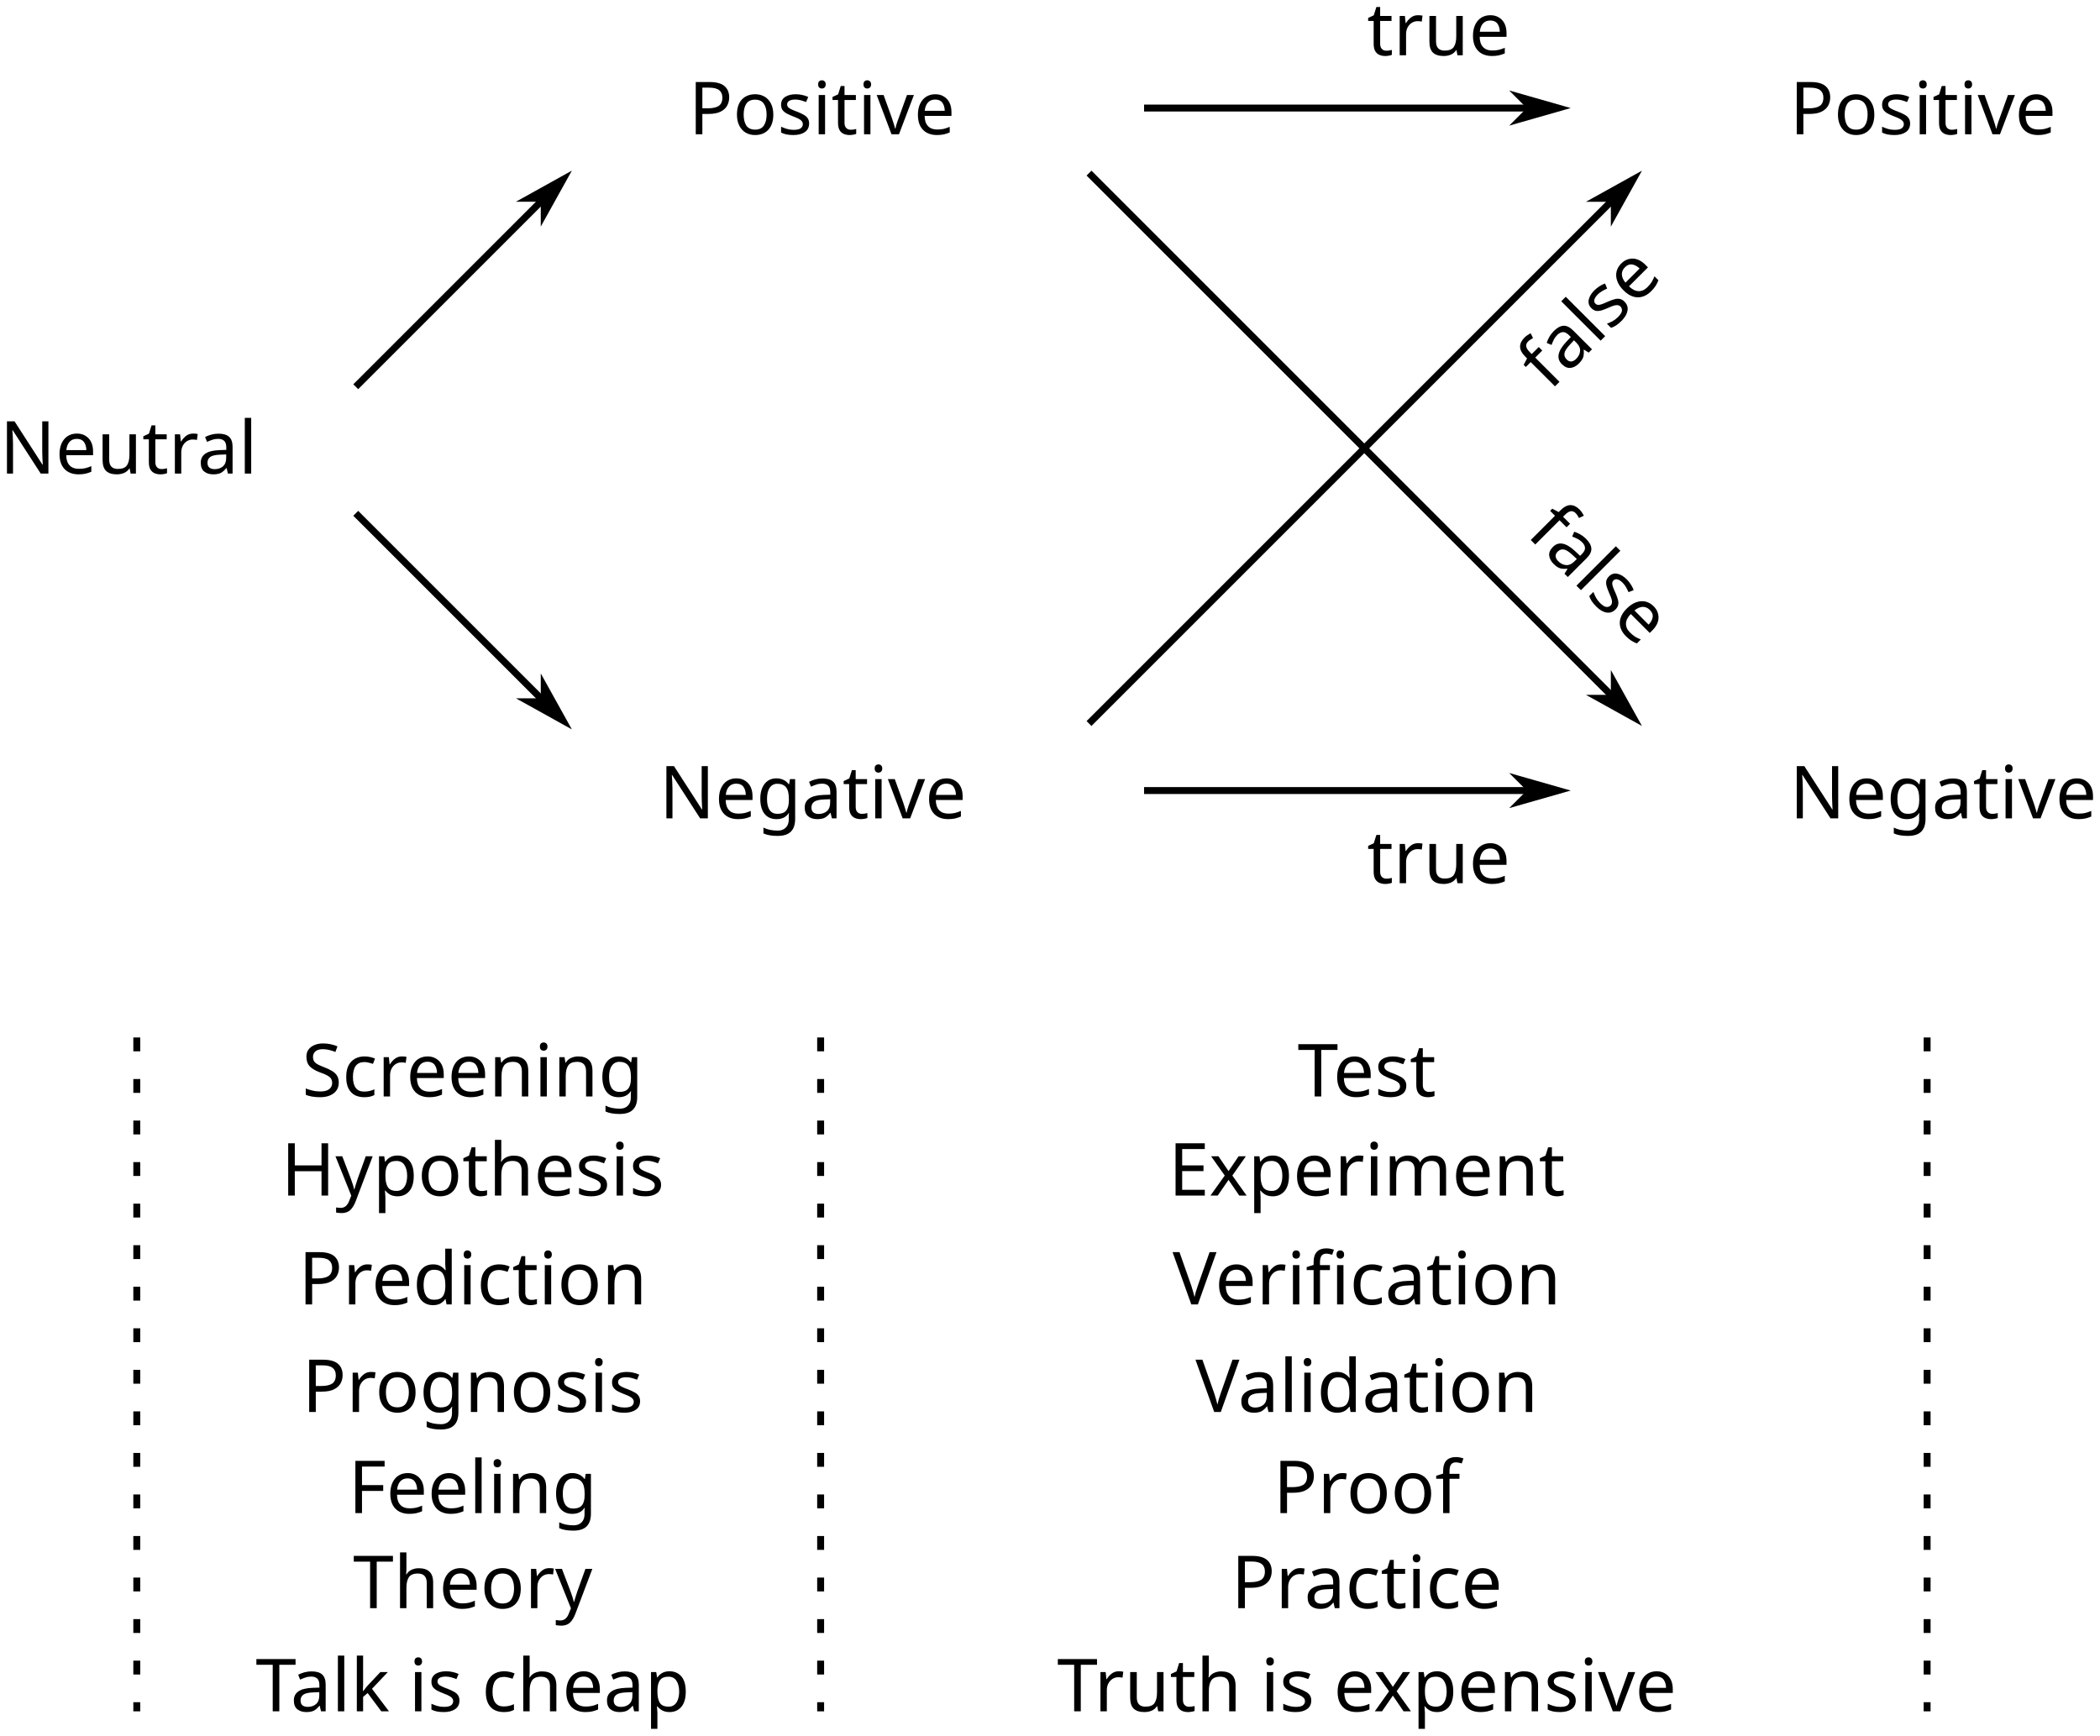
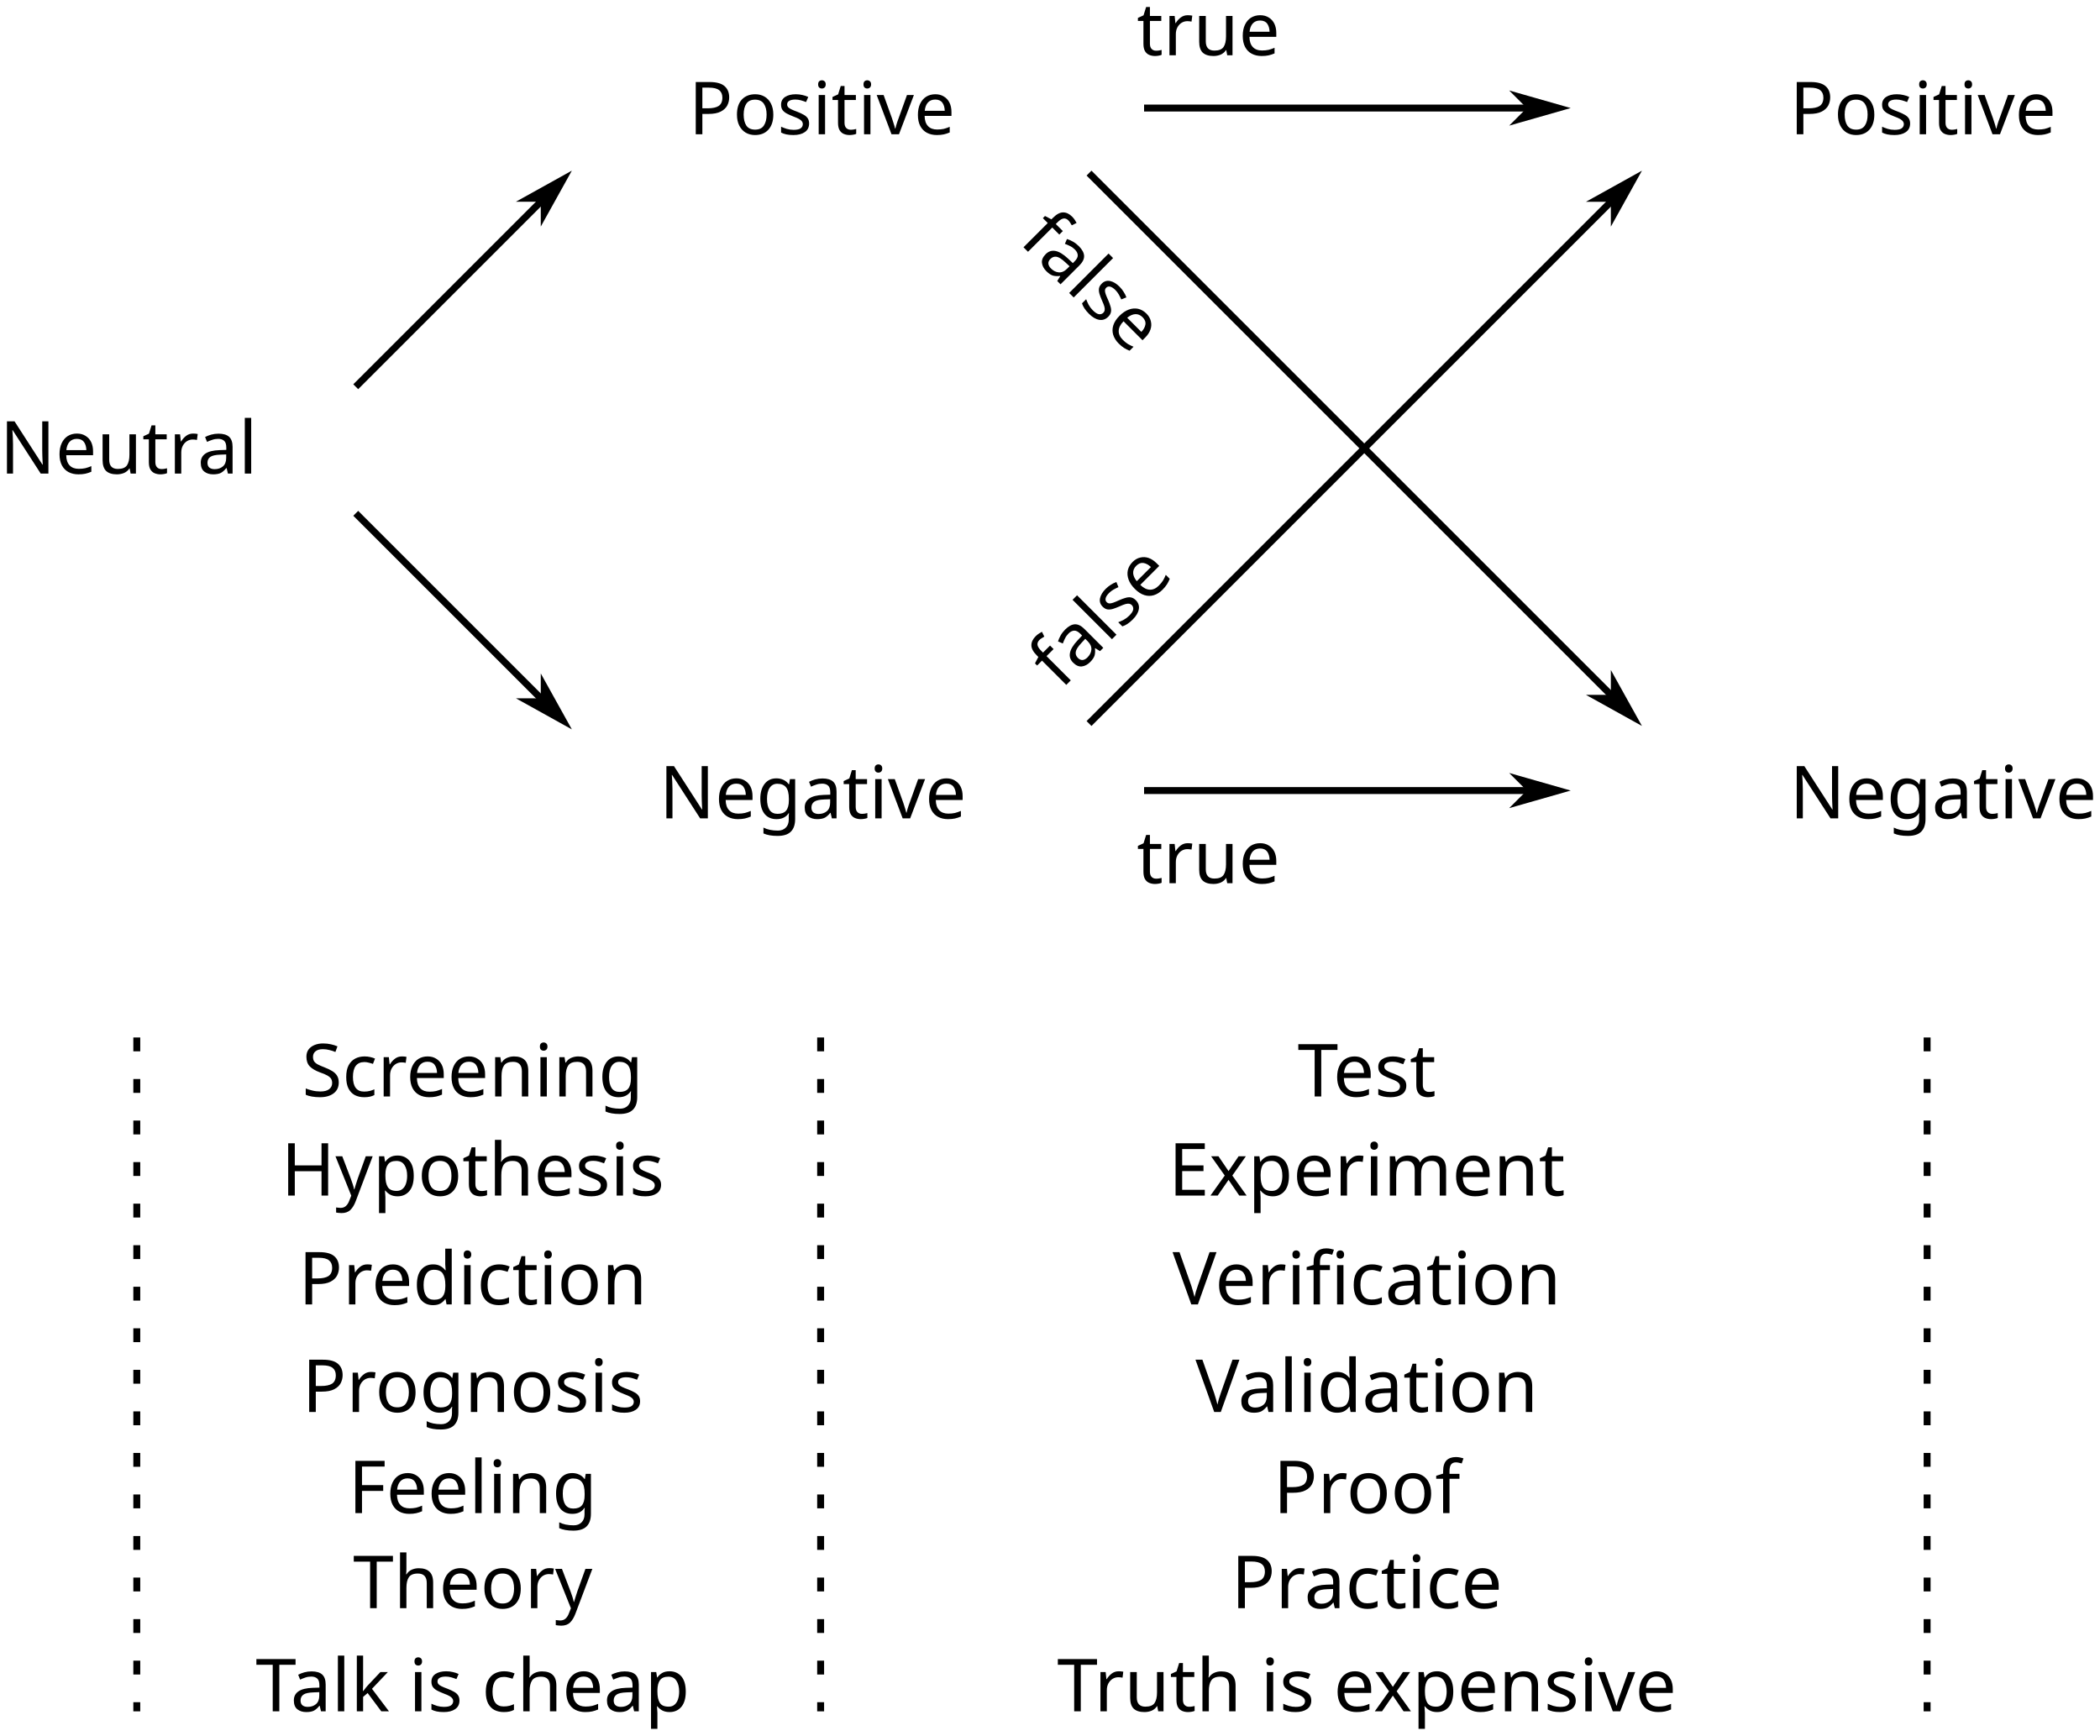
- <svg xmlns="http://www.w3.org/2000/svg" version="1.1" viewBox="0 0 303.23 250.68">
-   <defs>
+ <svg xmlns="http://www.w3.org/2000/svg" version="1.1" viewBox="0 0 303.23 250.68" id="svg85">
+   <defs id="defs5">
    <marker id="Arrow1Mend" overflow="visible" orient="auto">
-       <path transform="matrix(-.4 0 0 -.4 -4 0)" d="m0 0 5-5-17.5 5 17.5 5z" fill="context-stroke" fill-rule="evenodd" stroke="context-stroke" stroke-width="1pt" />
+       <path transform="matrix(-.4 0 0 -.4 -4 0)" d="m0 0 5-5-17.5 5 17.5 5z" fill="context-stroke" fill-rule="evenodd" stroke="context-stroke" stroke-width="1pt" id="path2" />
    </marker>
  </defs>
-   <g transform="translate(63.876 -418.23)">
-     <text x="-63.903" y="486.625" fill="#000000" font-family="sans-serif" font-size="10.583px">Neutral</text>
-     <g transform="translate(-54.377 336.15)">
-       <text x="89.932" y="101.474" fill="#000000" font-family="sans-serif" font-size="10.583px">Positive</text>
-       <text x="85.695" y="200.269" fill="#000000" font-family="sans-serif" font-size="10.583px">Negative</text>
-       <path d="m41.869 137.93 29.812-29.812" fill="none" marker-end="url(#Arrow1Mend)" stroke="#000" />
-       <path d="m41.869 156.21 29.812 29.812" fill="none" marker-end="url(#Arrow1Mend)" stroke="#000" />
-       <text x="248.914" y="101.474" fill="#000000" font-family="sans-serif" font-size="10.583px">Positive</text>
-       <text x="248.914" y="200.269" fill="#000000" font-family="sans-serif" font-size="10.583px">Negative</text>
-       <g fill="none" stroke="#000">
-         <path d="m147.75 186.57 78.446-78.446" marker-end="url(#Arrow1Mend)" />
-         <path d="m147.75 107.08 78.446 78.446" marker-end="url(#Arrow1Mend)" />
-         <path d="m155.7 97.684 59.636 5e-6" marker-end="url(#Arrow1Mend)" />
-         <path d="m155.7 196.25h59.636" marker-end="url(#Arrow1Mend)" />
+   <g transform="translate(63.876,-418.23)" id="g83">
+     <text x="-63.903" y="486.625" fill="#000000" font-family="sans-serif" font-size="10.583px" id="text7">Neutral</text>
+     <g transform="translate(-54.377,336.15)" id="g41">
+       <text x="89.932" y="101.474" fill="#000000" font-family="sans-serif" font-size="10.583px" id="text9">Positive</text>
+       <text x="85.695" y="200.269" fill="#000000" font-family="sans-serif" font-size="10.583px" id="text11">Negative</text>
+       <path d="M 41.869,137.93 71.681,108.118" fill="none" marker-end="url(#Arrow1Mend)" stroke="#000000" id="path13" />
+       <path d="m 41.869,156.21 29.812,29.812" fill="none" marker-end="url(#Arrow1Mend)" stroke="#000000" id="path15" />
+       <text x="248.914" y="101.474" fill="#000000" font-family="sans-serif" font-size="10.583px" id="text17">Positive</text>
+       <text x="248.914" y="200.269" fill="#000000" font-family="sans-serif" font-size="10.583px" id="text19">Negative</text>
+       <g fill="none" stroke="#000000" id="g29">
+         <path d="m 147.75,186.57 78.446,-78.446" marker-end="url(#Arrow1Mend)" id="path21" />
+         <path d="m 147.75,107.08 78.446,78.446" marker-end="url(#Arrow1Mend)" id="path23" />
+         <path d="m 155.7,97.684 59.636,5e-6" marker-end="url(#Arrow1Mend)" id="path25" />
+         <path d="m 155.7,196.25 h 59.636" marker-end="url(#Arrow1Mend)" id="path27" />
      </g>
-       <g font-family="sans-serif" font-size="10.583px">
-         <text x="187.884" y="90.06">true</text>
-         <text transform="rotate(45)" x="261.604" y="-36.393">false</text>
-         <text x="187.884" y="209.634">true</text>
-         <text transform="rotate(-45)" x="53.401" y="249.542">false</text>
+       <g font-family="sans-serif" font-size="10.583px" id="g39" transform="translate(-35.57279)">
+         <text x="190.209" y="90.06" id="text31">true</text>
+         <text transform="rotate(45)" x="205.075" y="-39.649" id="text33">false</text>
+         <text x="190.209" y="209.634" id="text35">true</text>
+         <text transform="rotate(-45)" x="-1.83" y="255.287" id="text37">false</text>
      </g>
    </g>
-     <g fill="none" stroke="#000" stroke-dasharray="2, 4">
-       <path d="m-44.125 568.06v97.318" />
-       <path d="m54.62 568.06v97.318" />
-       <path d="m214.39 568.06v97.318" />
+     <g fill="none" stroke="#000000" stroke-dasharray="2, 4" id="g49">
+       <path d="m -44.125,568.06 v 97.318" id="path43" />
+       <path d="m 54.62,568.06 v 97.318" id="path45" />
+       <path d="m 214.39,568.06 v 97.318" id="path47" />
    </g>
-     <g fill="#000000" text-align="center" font-family="sans-serif" font-size="10.583px" text-anchor="middle">
-       <text x="4.381" y="576.58">Screening</text>
-       <text x="4.381" y="590.892">Hypothesis</text>
-       <text x="4.381" y="606.611">Prediction</text>
-       <text x="4.381" y="622.146">Prognosis</text>
-       <text x="4.381" y="636.75">Feeling</text>
-       <text x="4.381" y="650.478">Theory</text>
-       <text x="4.381" y="665.375">Talk is cheap</text>
+     <g fill="#000000" text-align="center" font-family="sans-serif" font-size="10.583px" text-anchor="middle" id="g65">
+       <text x="4.381" y="576.58" id="text51">Screening</text>
+       <text x="4.381" y="590.892" id="text53">Hypothesis</text>
+       <text x="4.381" y="606.611" id="text55">Prediction</text>
+       <text x="4.381" y="622.146" id="text57">Prognosis</text>
+       <text x="4.381" y="636.75" id="text59">Feeling</text>
+       <text x="4.381" y="650.478" id="text61">Theory</text>
+       <text x="4.381" y="665.375" id="text63">Talk is cheap</text>
    </g>
-     <g fill="#000000" text-align="center" font-family="sans-serif" font-size="10.583px" text-anchor="middle">
-       <text x="133.484" y="576.58">Test</text>
-       <text x="133.484" y="590.892">Experiment</text>
-       <text x="133.484" y="606.611">Verification</text>
-       <text x="133.484" y="622.146">Validation</text>
-       <text x="133.484" y="636.75">Proof</text>
-       <text x="133.484" y="650.478">Practice</text>
-       <text x="133.484" y="665.375">Truth is expensive</text>
+     <g fill="#000000" text-align="center" font-family="sans-serif" font-size="10.583px" text-anchor="middle" id="g81">
+       <text x="133.484" y="576.58" id="text67">Test</text>
+       <text x="133.484" y="590.892" id="text69">Experiment</text>
+       <text x="133.484" y="606.611" id="text71">Verification</text>
+       <text x="133.484" y="622.146" id="text73">Validation</text>
+       <text x="133.484" y="636.75" id="text75">Proof</text>
+       <text x="133.484" y="650.478" id="text77">Practice</text>
+       <text x="133.484" y="665.375" id="text79">Truth is expensive</text>
    </g>
  </g>
</svg>
